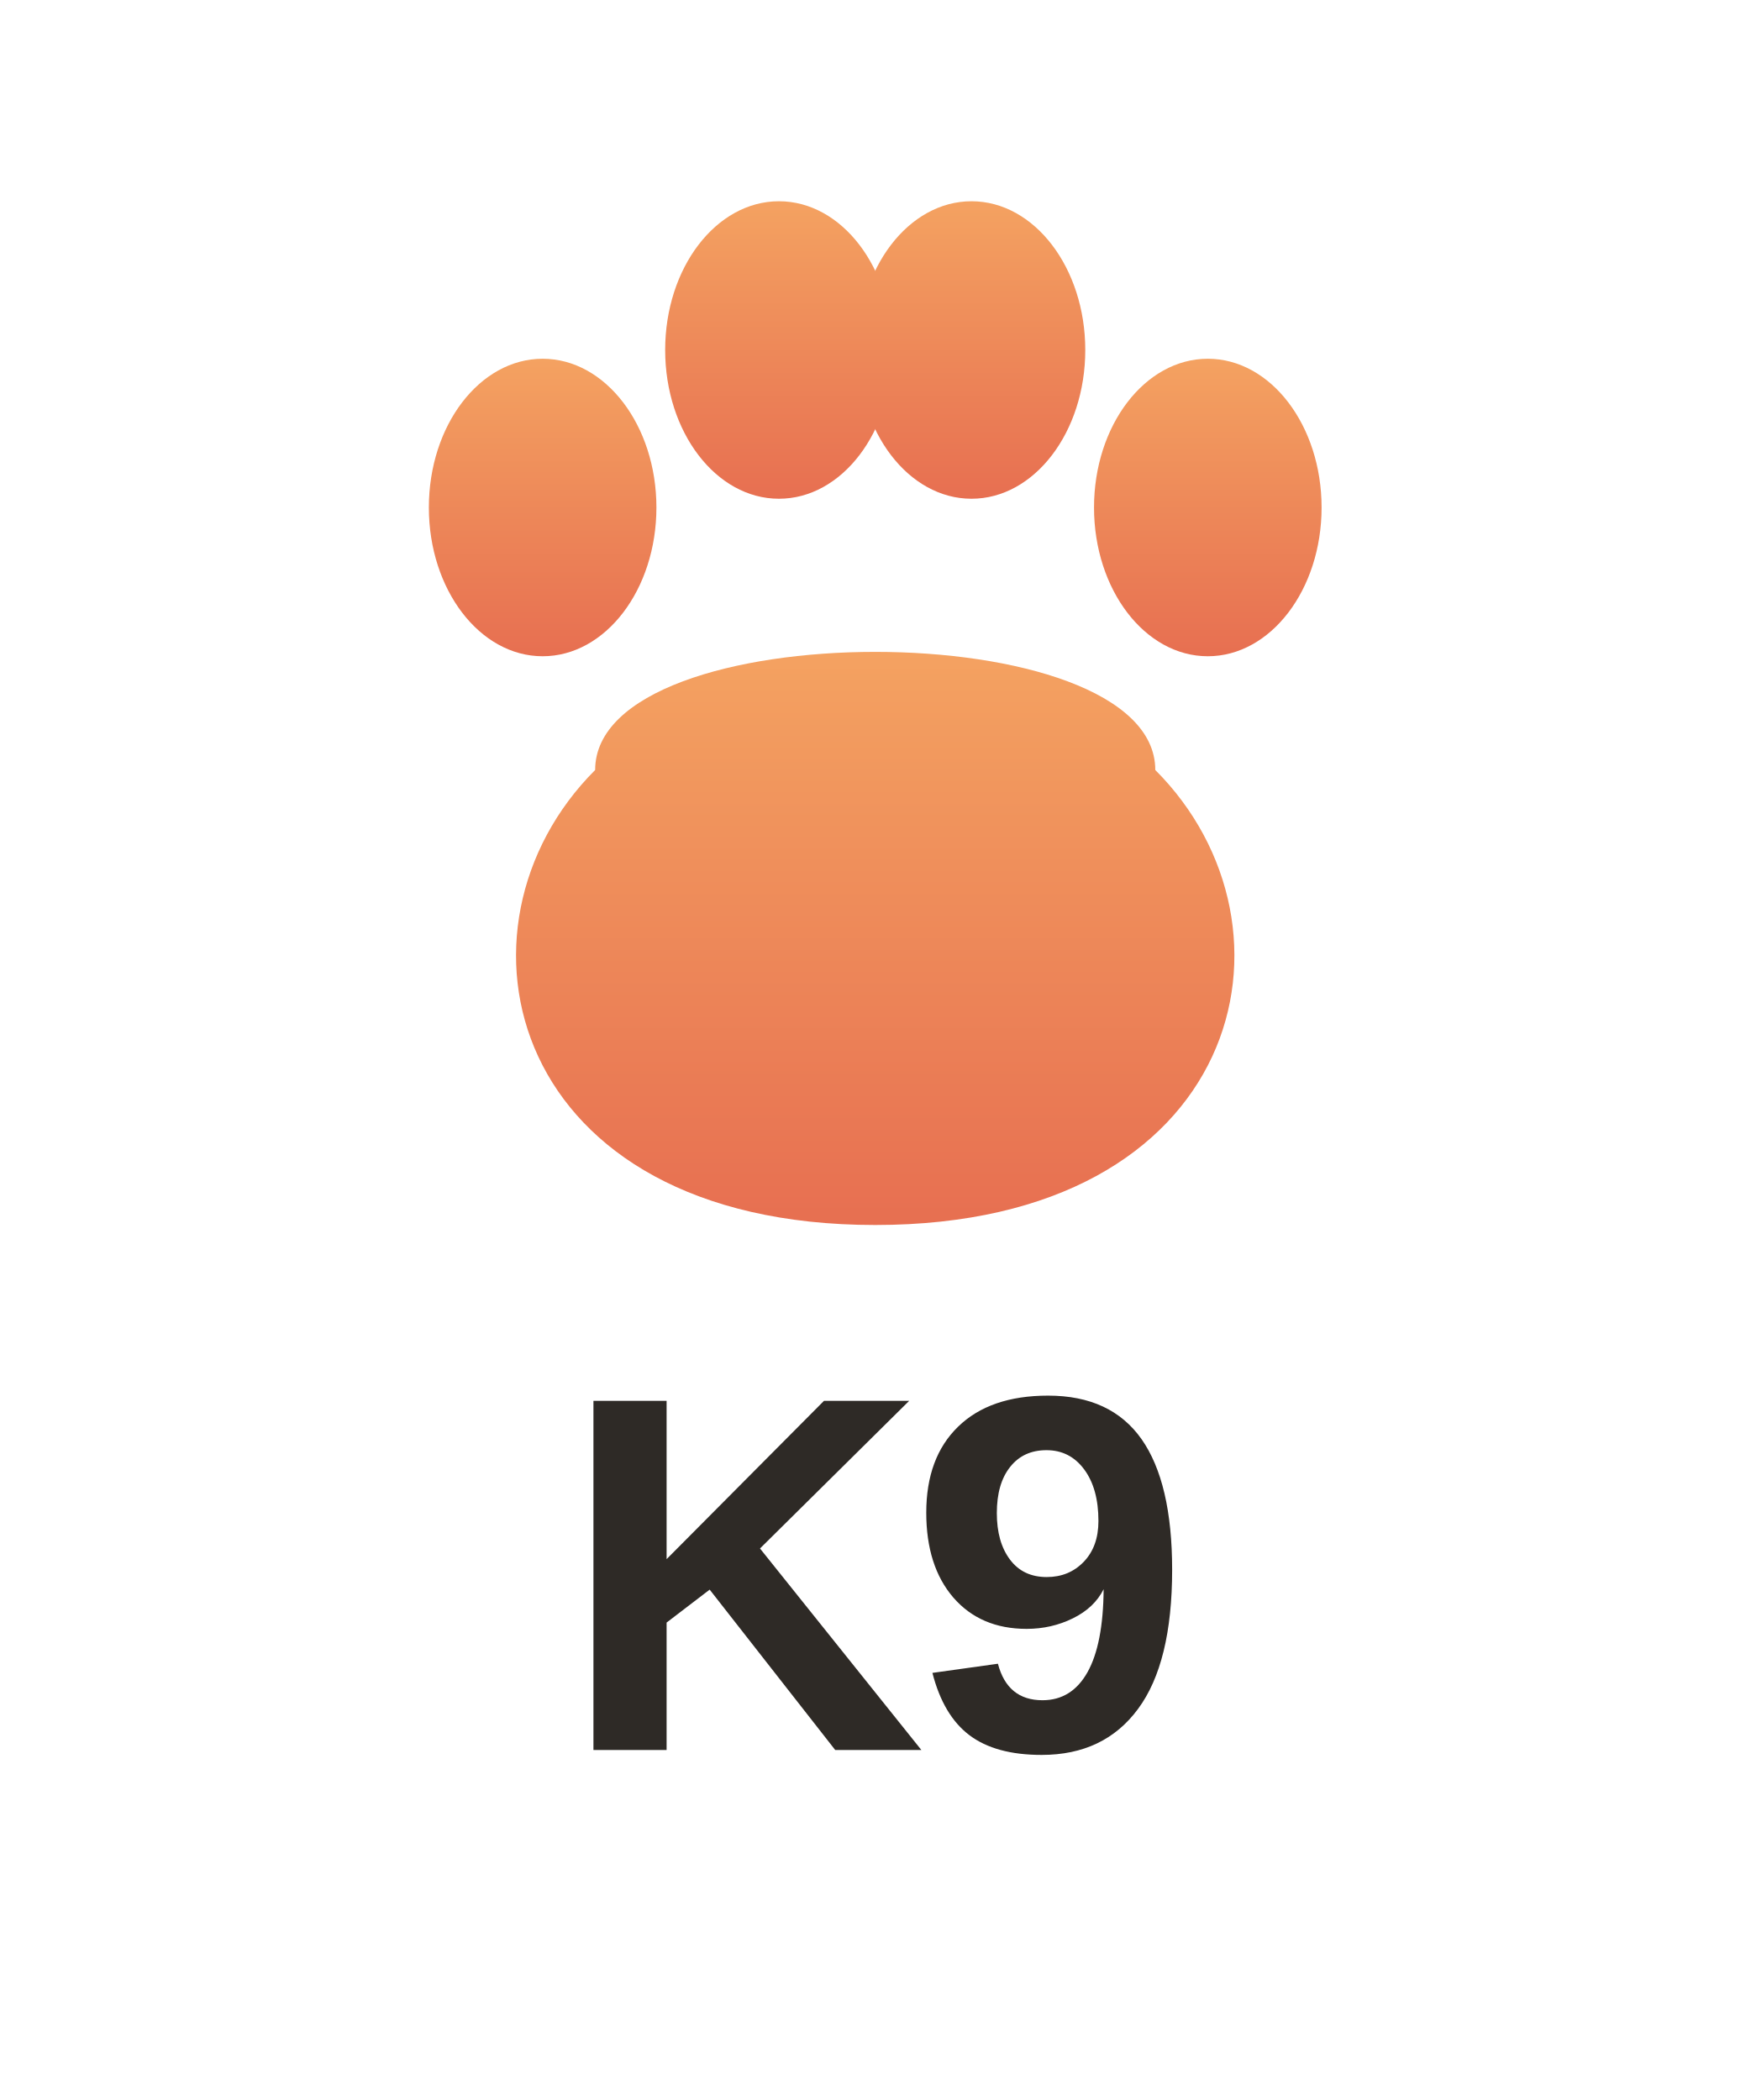
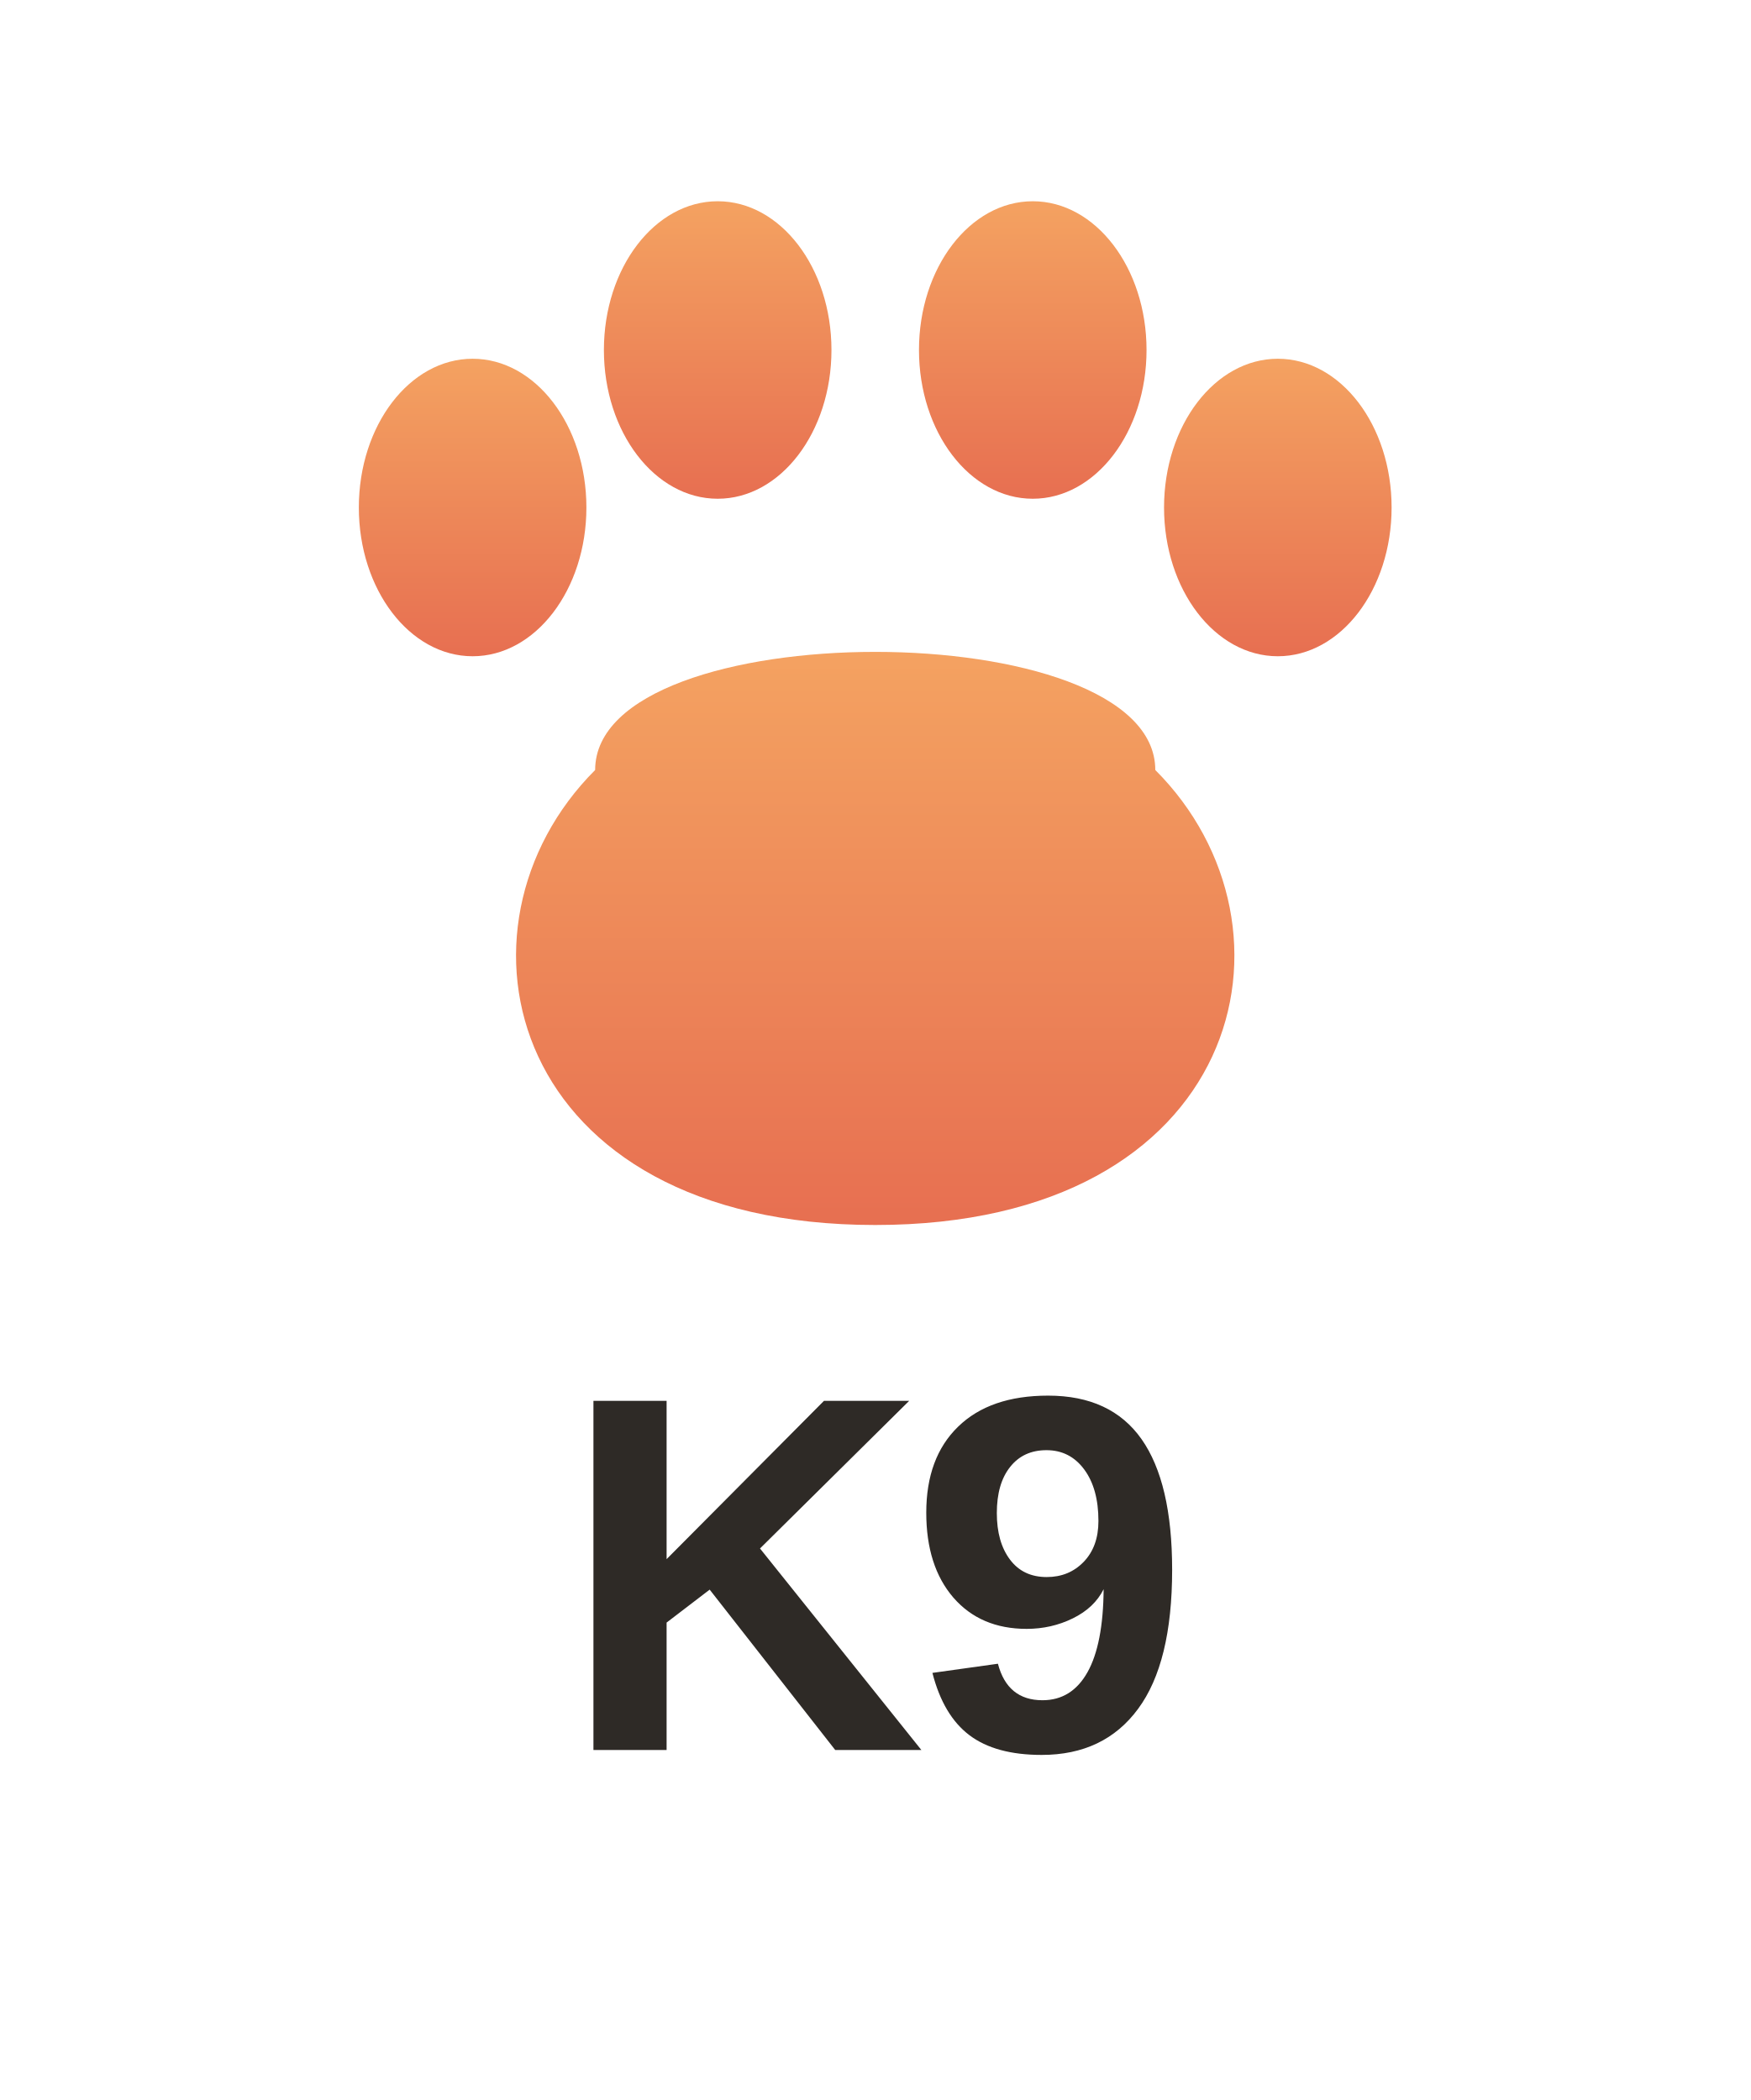
<svg xmlns="http://www.w3.org/2000/svg" viewBox="0 0 200 240">
  <defs>
    <linearGradient id="g" x1="0" y1="0" x2="0" y2="1">
      <stop offset="0" stop-color="#f4a261" />
      <stop offset="1" stop-color="#e76f51" />
    </linearGradient>
  </defs>
-   <ellipse cx="62" cy="58" rx="13" ry="17" fill="url(#g)" />
-   <ellipse cx="89" cy="40" rx="13" ry="17" fill="url(#g)" />
-   <ellipse cx="111" cy="40" rx="13" ry="17" fill="url(#g)" />
-   <ellipse cx="138" cy="58" rx="13" ry="17" fill="url(#g)" />
+   <ellipse cx="54" cy="58" rx="13" ry="17" fill="url(#g)" />
+   <ellipse cx="82" cy="40" rx="13" ry="17" fill="url(#g)" />
+   <ellipse cx="118" cy="40" rx="13" ry="17" fill="url(#g)" />
+   <ellipse cx="146" cy="58" rx="13" ry="17" fill="url(#g)" />
  <path d="M68 88 C 68 70, 132 70, 132 88 C 150 106, 142 140, 100 140 C 58 140, 50 106, 68 88 Z" fill="url(#g)" />
  <text x="100" y="200" text-anchor="middle" font-family="-apple-system, BlinkMacSystemFont, 'Helvetica Neue', Arial, sans-serif" font-size="58" font-weight="800" fill="#2e2a26" letter-spacing="-2">K9</text>
</svg>
